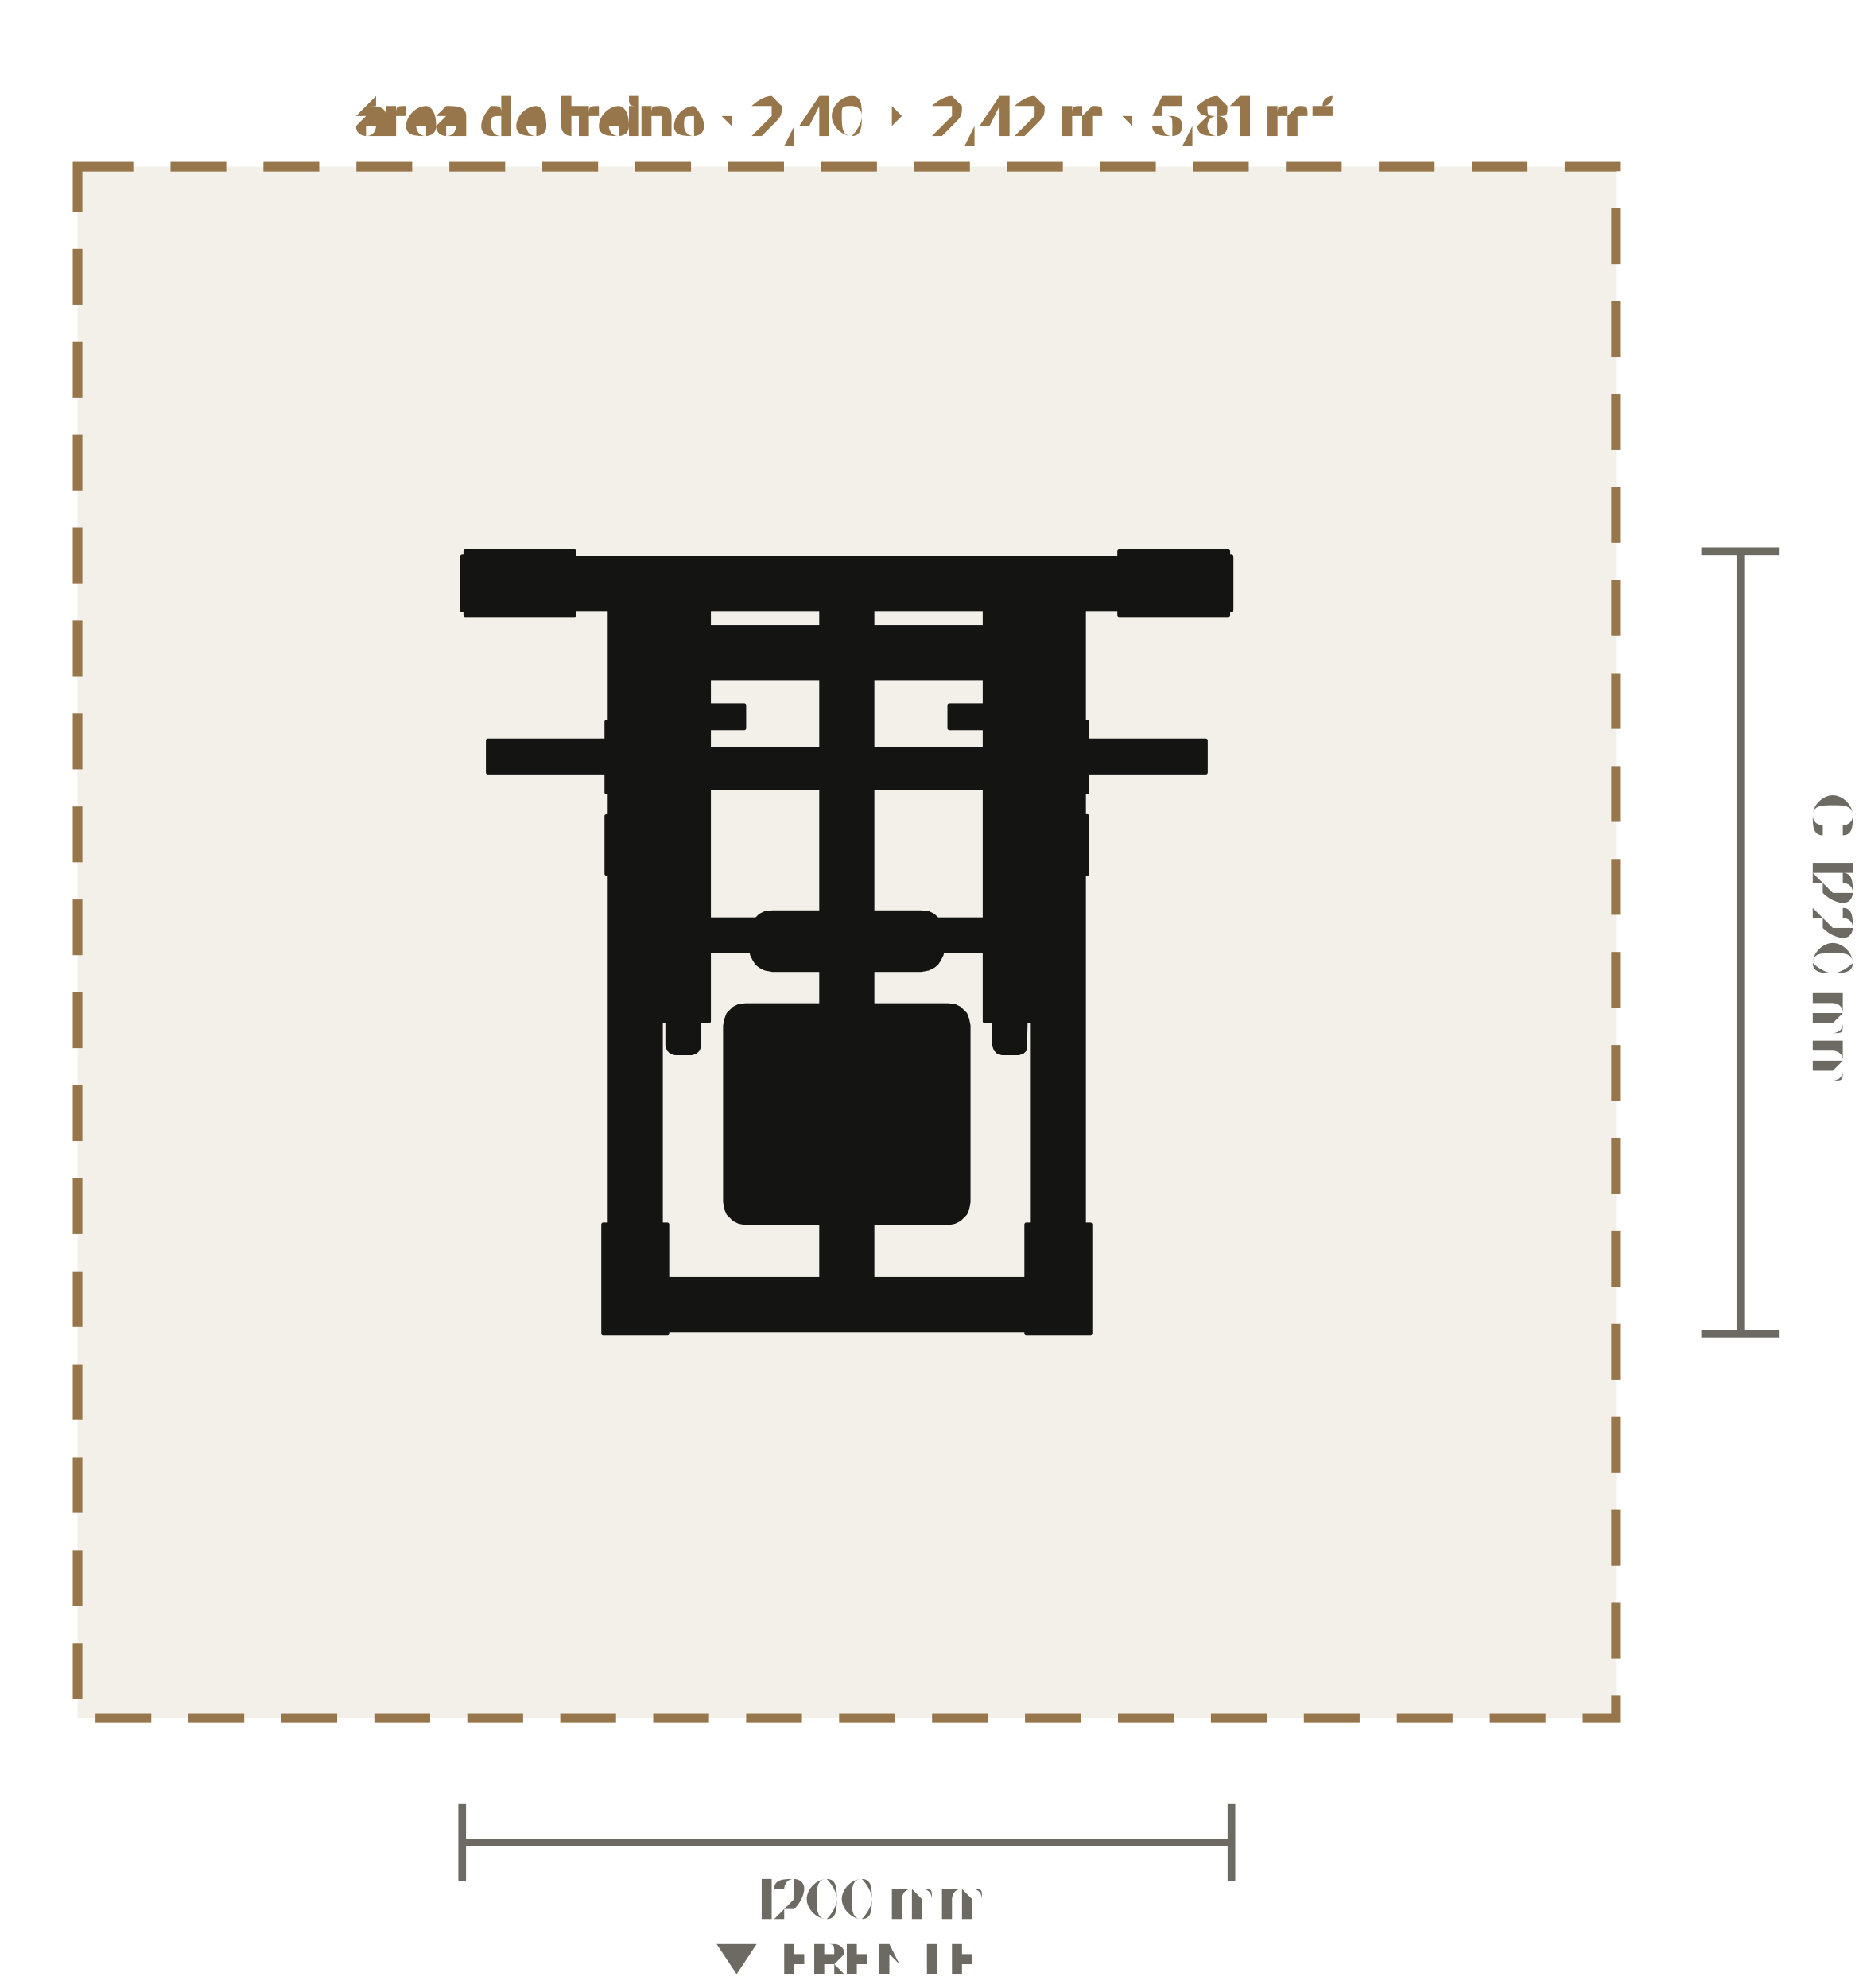
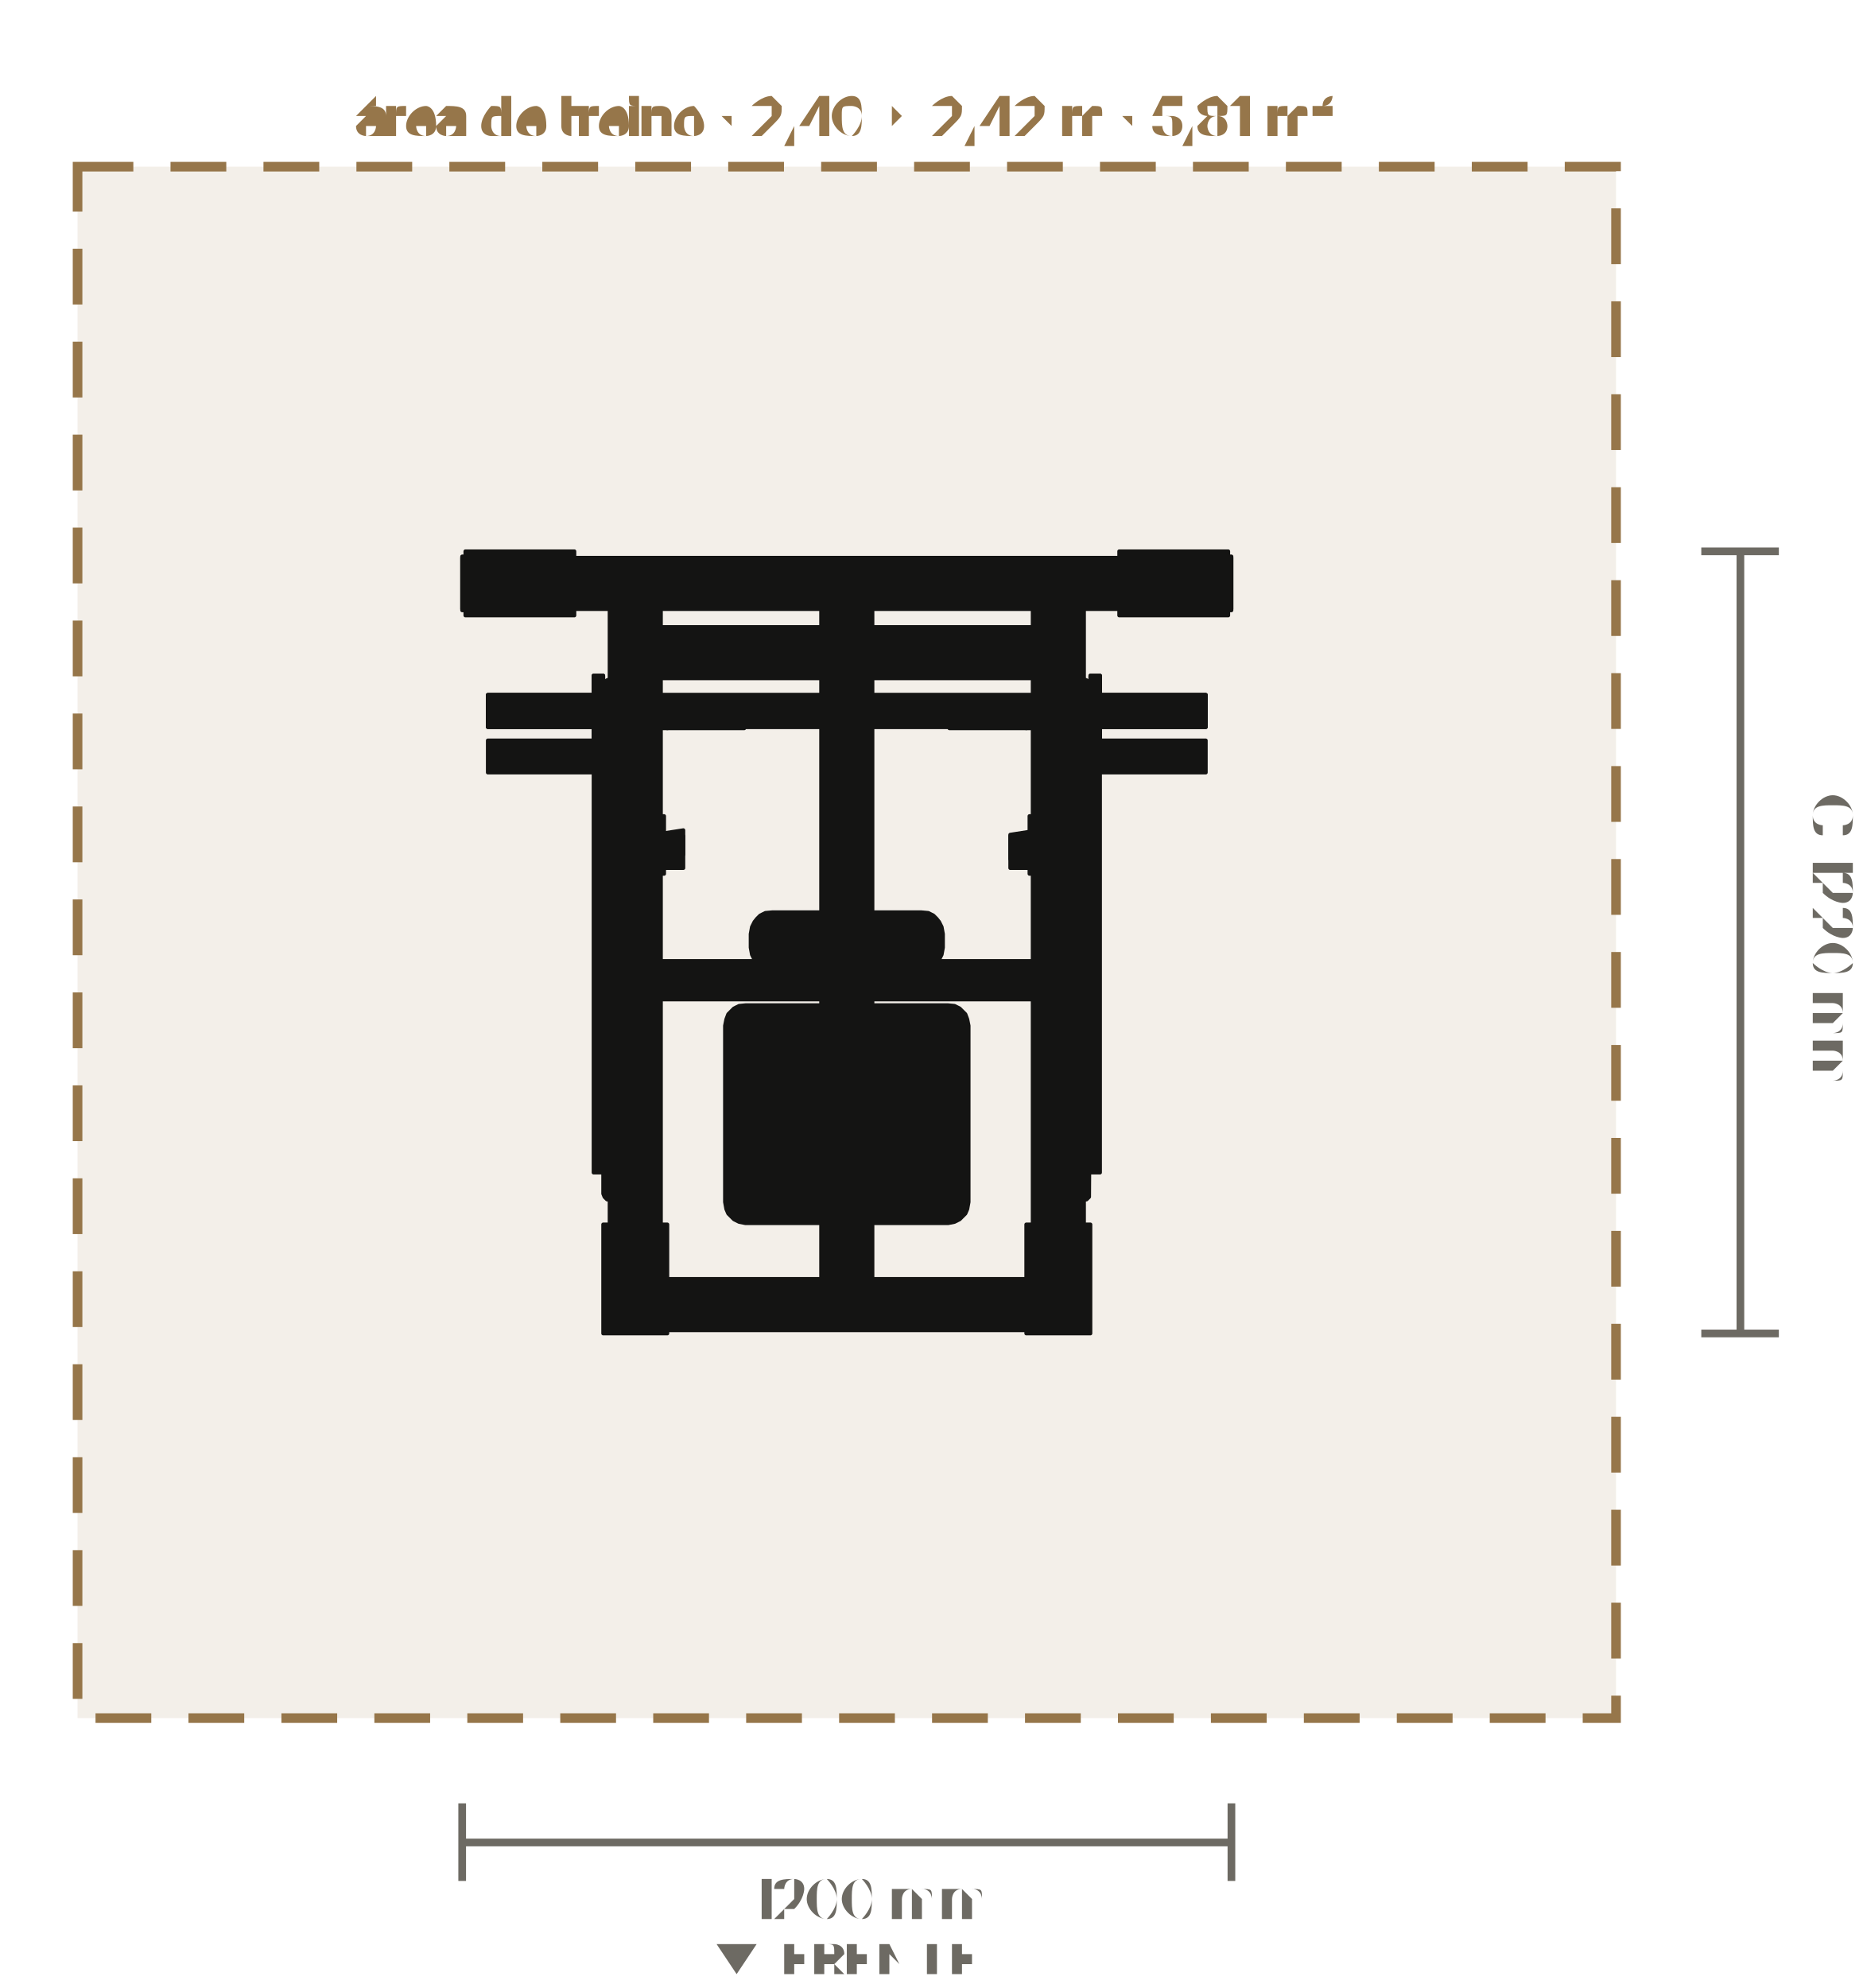
<svg xmlns="http://www.w3.org/2000/svg" viewBox="-1.321 -1.47 2.906 3.101" role="img" aria-label="Planta do Remada Baixa (LD-A009): 1200 × 1220 mm, com 60 cm de área de treino em volta" data-equipment="LD-A009" data-unit="m">
  <rect class="eq-zone" x="-1.2" y="-1.21" width="2.4" height="2.42" style="fill:#96764a;fill-opacity:.12;stroke:#96764a;stroke-width:0.015;stroke-dasharray:0.087 0.058" />
  <text class="eq-zone-label" x="0" y="-1.254" style="font-family:Barlow,Inter,Arial,sans-serif;font-size:0.083px;fill:#96764a;text-anchor:middle">área de treino · 2,40 × 2,42 m · 5,81 m²</text>
  <g class="eq-parts">
    <polygon class="eq-part" points="-0.37,-0.6 -0.29,-0.6 -0.29,0.605 -0.37,0.605" style="fill:#141413;stroke:#141413;stroke-width:0.006;stroke-linejoin:round" />
    <polygon class="eq-part" points="-0.595,-0.61 -0.425,-0.61 -0.425,-0.51 -0.595,-0.51" style="fill:#141413;stroke:#141413;stroke-width:0.006;stroke-linejoin:round" />
    <polygon class="eq-part" points="-0.576,-0.56 -0.576,-0.563 -0.575,-0.566 -0.573,-0.568 -0.571,-0.57 -0.568,-0.571 -0.565,-0.571 -0.562,-0.571 -0.559,-0.57 -0.557,-0.568 -0.555,-0.566 -0.554,-0.563 -0.554,-0.56 -0.554,-0.557 -0.555,-0.555 -0.557,-0.552 -0.559,-0.551 -0.562,-0.549 -0.565,-0.549 -0.568,-0.549 -0.571,-0.551 -0.573,-0.552 -0.575,-0.555 -0.576,-0.557" style="fill:#141413;stroke:#141413;stroke-width:0.006;stroke-linejoin:round" />
    <polygon class="eq-part" points="-0.466,-0.56 -0.466,-0.563 -0.465,-0.566 -0.463,-0.568 -0.461,-0.57 -0.458,-0.571 -0.455,-0.571 -0.452,-0.571 -0.45,-0.57 -0.447,-0.568 -0.446,-0.566 -0.444,-0.563 -0.444,-0.56 -0.444,-0.557 -0.446,-0.555 -0.447,-0.552 -0.45,-0.551 -0.452,-0.549 -0.455,-0.549 -0.458,-0.549 -0.461,-0.551 -0.463,-0.552 -0.465,-0.555 -0.466,-0.557" style="fill:#141413;stroke:#141413;stroke-width:0.006;stroke-linejoin:round" />
    <polygon class="eq-part" points="-0.38,0.44 -0.28,0.44 -0.28,0.61 -0.38,0.61" style="fill:#141413;stroke:#141413;stroke-width:0.006;stroke-linejoin:round" />
    <polygon class="eq-part" points="-0.341,0.47 -0.341,0.467 -0.34,0.465 -0.338,0.462 -0.336,0.461 -0.333,0.46 -0.33,0.459 -0.327,0.46 -0.325,0.461 -0.322,0.462 -0.321,0.465 -0.319,0.467 -0.319,0.47 -0.319,0.473 -0.321,0.476 -0.322,0.478 -0.325,0.48 -0.327,0.481 -0.33,0.481 -0.333,0.481 -0.336,0.48 -0.338,0.478 -0.34,0.476 -0.341,0.473" style="fill:#141413;stroke:#141413;stroke-width:0.006;stroke-linejoin:round" />
    <polygon class="eq-part" points="-0.341,0.58 -0.341,0.577 -0.34,0.575 -0.338,0.572 -0.336,0.571 -0.333,0.57 -0.33,0.569 -0.327,0.57 -0.325,0.571 -0.322,0.572 -0.321,0.575 -0.319,0.577 -0.319,0.58 -0.319,0.583 -0.321,0.586 -0.322,0.588 -0.325,0.59 -0.327,0.591 -0.33,0.591 -0.333,0.591 -0.336,0.59 -0.338,0.588 -0.34,0.586 -0.341,0.583" style="fill:#141413;stroke:#141413;stroke-width:0.006;stroke-linejoin:round" />
    <polygon class="eq-part" points="-0.6,-0.602 -0.588,-0.602 -0.588,-0.518 -0.6,-0.518" style="fill:#141413;stroke:#141413;stroke-width:0.006;stroke-linejoin:round" />
    <polygon class="eq-part" points="-0.372,0.593 -0.288,0.593 -0.288,0.605 -0.372,0.605" style="fill:#141413;stroke:#141413;stroke-width:0.006;stroke-linejoin:round" />
    <polygon class="eq-part" points="0.29,-0.6 0.37,-0.6 0.37,0.605 0.29,0.605" style="fill:#141413;stroke:#141413;stroke-width:0.006;stroke-linejoin:round" />
    <polygon class="eq-part" points="0.425,-0.61 0.595,-0.61 0.595,-0.51 0.425,-0.51" style="fill:#141413;stroke:#141413;stroke-width:0.006;stroke-linejoin:round" />
    <polygon class="eq-part" points="0.444,-0.56 0.444,-0.563 0.446,-0.566 0.447,-0.568 0.45,-0.57 0.452,-0.571 0.455,-0.571 0.458,-0.571 0.461,-0.57 0.463,-0.568 0.465,-0.566 0.466,-0.563 0.466,-0.56 0.466,-0.557 0.465,-0.555 0.463,-0.552 0.461,-0.551 0.458,-0.549 0.455,-0.549 0.452,-0.549 0.45,-0.551 0.447,-0.552 0.446,-0.555 0.444,-0.557" style="fill:#141413;stroke:#141413;stroke-width:0.006;stroke-linejoin:round" />
    <polygon class="eq-part" points="0.554,-0.56 0.554,-0.563 0.555,-0.566 0.557,-0.568 0.559,-0.57 0.562,-0.571 0.565,-0.571 0.568,-0.571 0.571,-0.57 0.573,-0.568 0.575,-0.566 0.576,-0.563 0.576,-0.56 0.576,-0.557 0.575,-0.555 0.573,-0.552 0.571,-0.551 0.568,-0.549 0.565,-0.549 0.562,-0.549 0.559,-0.551 0.557,-0.552 0.555,-0.555 0.554,-0.557" style="fill:#141413;stroke:#141413;stroke-width:0.006;stroke-linejoin:round" />
    <polygon class="eq-part" points="0.28,0.44 0.38,0.44 0.38,0.61 0.28,0.61" style="fill:#141413;stroke:#141413;stroke-width:0.006;stroke-linejoin:round" />
    <polygon class="eq-part" points="0.319,0.47 0.319,0.467 0.321,0.465 0.322,0.462 0.325,0.461 0.327,0.46 0.33,0.459 0.333,0.46 0.336,0.461 0.338,0.462 0.34,0.465 0.341,0.467 0.341,0.47 0.341,0.473 0.34,0.476 0.338,0.478 0.336,0.48 0.333,0.481 0.33,0.481 0.327,0.481 0.325,0.48 0.322,0.478 0.321,0.476 0.319,0.473" style="fill:#141413;stroke:#141413;stroke-width:0.006;stroke-linejoin:round" />
    <polygon class="eq-part" points="0.319,0.58 0.319,0.577 0.321,0.575 0.322,0.572 0.325,0.571 0.327,0.57 0.33,0.569 0.333,0.57 0.336,0.571 0.338,0.572 0.34,0.575 0.341,0.577 0.341,0.58 0.341,0.583 0.34,0.586 0.338,0.588 0.336,0.59 0.333,0.591 0.33,0.591 0.327,0.591 0.325,0.59 0.322,0.588 0.321,0.586 0.319,0.583" style="fill:#141413;stroke:#141413;stroke-width:0.006;stroke-linejoin:round" />
    <polygon class="eq-part" points="0.588,-0.602 0.6,-0.602 0.6,-0.518 0.588,-0.518" style="fill:#141413;stroke:#141413;stroke-width:0.006;stroke-linejoin:round" />
    <polygon class="eq-part" points="0.288,0.593 0.372,0.593 0.372,0.605 0.288,0.605" style="fill:#141413;stroke:#141413;stroke-width:0.006;stroke-linejoin:round" />
    <polygon class="eq-part" points="-0.6,-0.6 0.6,-0.6 0.6,-0.52 -0.6,-0.52" style="fill:#141413;stroke:#141413;stroke-width:0.006;stroke-linejoin:round" />
    <polygon class="eq-part" points="-0.33,0.525 0.33,0.525 0.33,0.605 -0.33,0.605" style="fill:#141413;stroke:#141413;stroke-width:0.006;stroke-linejoin:round" />
    <polygon class="eq-part" points="-0.04,-0.56 0.04,-0.56 0.04,0.565 -0.04,0.565" style="fill:#141413;stroke:#141413;stroke-width:0.006;stroke-linejoin:round" />
    <polygon class="eq-part" points="-0.035,0.245 -0.035,0.241 -0.033,0.239 -0.032,0.236 -0.029,0.234 -0.026,0.233 -0.023,0.233 0.023,0.233 0.026,0.233 0.029,0.234 0.032,0.236 0.033,0.239 0.035,0.241 0.035,0.245 0.035,0.291 0.035,0.294 0.033,0.297 0.032,0.299 0.029,0.301 0.026,0.302 0.023,0.303 -0.023,0.303 -0.026,0.302 -0.029,0.301 -0.032,0.299 -0.033,0.297 -0.035,0.294 -0.035,0.291" style="fill:#141413;stroke:#141413;stroke-width:0.006;stroke-linejoin:round" />
    <polygon class="eq-part" points="-0.047,0.29 -0.047,0.245 -0.035,0.245 -0.035,0.29" style="fill:#141413;stroke:#141413;stroke-width:0.006;stroke-linejoin:round" />
    <polygon class="eq-part" points="-0.117,0.268 -0.117,0.266 -0.117,0.264 -0.117,0.263 -0.116,0.262 -0.116,0.261 -0.115,0.261 -0.035,0.261 -0.034,0.261 -0.034,0.262 -0.033,0.263 -0.033,0.264 -0.033,0.266 -0.033,0.268 -0.033,0.27 -0.033,0.271 -0.033,0.273 -0.034,0.274 -0.034,0.274 -0.035,0.275 -0.115,0.275 -0.116,0.274 -0.116,0.274 -0.117,0.273 -0.117,0.271 -0.117,0.27" style="fill:#141413;stroke:#141413;stroke-width:0.006;stroke-linejoin:round" />
    <polygon class="eq-part" points="-0.19,0.405 -0.19,0.13 -0.188,0.12 -0.185,0.112 -0.18,0.107 -0.176,0.103 -0.168,0.099 -0.158,0.098 0.158,0.098 0.168,0.099 0.176,0.103 0.18,0.107 0.185,0.112 0.188,0.12 0.19,0.13 0.19,0.405 0.188,0.416 0.185,0.423 0.18,0.428 0.176,0.432 0.168,0.436 0.158,0.438 -0.158,0.438 -0.168,0.436 -0.176,0.432 -0.18,0.428 -0.185,0.423 -0.188,0.416" style="fill:#141413;stroke:#141413;stroke-width:0.006;stroke-linejoin:round" />
    <polygon class="eq-part" points="-0.035,-0.085 -0.035,-0.088 -0.033,-0.091 -0.032,-0.094 -0.029,-0.096 -0.026,-0.097 -0.023,-0.097 0.023,-0.097 0.026,-0.097 0.029,-0.096 0.032,-0.094 0.033,-0.091 0.035,-0.088 0.035,-0.085 0.035,-0.039 0.035,-0.036 0.033,-0.033 0.032,-0.031 0.029,-0.029 0.026,-0.028 0.023,-0.027 -0.023,-0.027 -0.026,-0.028 -0.029,-0.029 -0.032,-0.031 -0.033,-0.033 -0.035,-0.036 -0.035,-0.039" style="fill:#141413;stroke:#141413;stroke-width:0.006;stroke-linejoin:round" />
    <polygon class="eq-part" points="-0.15,-0.013 -0.148,-0.024 -0.144,-0.032 -0.14,-0.037 -0.135,-0.042 -0.127,-0.046 -0.116,-0.047 0.116,-0.047 0.127,-0.046 0.135,-0.042 0.14,-0.037 0.144,-0.032 0.148,-0.024 0.15,-0.013 0.15,0.008 0.148,0.019 0.144,0.027 0.14,0.033 0.135,0.037 0.127,0.041 0.116,0.043 -0.116,0.043 -0.127,0.041 -0.135,0.037 -0.14,0.033 -0.144,0.027 -0.148,0.019 -0.15,0.008" style="fill:#141413;stroke:#141413;stroke-width:0.006;stroke-linejoin:round" />
    <polygon class="eq-part" points="-0.375,-0.197 -0.285,-0.197 -0.285,-0.107 -0.375,-0.107" style="fill:#141413;stroke:#141413;stroke-width:0.006;stroke-linejoin:round" />
    <polygon class="eq-part" points="-0.36,-0.36 -0.36,-0.37 -0.358,-0.402 -0.354,-0.407 -0.348,-0.408 -0.312,-0.408 -0.306,-0.407 -0.302,-0.402 -0.3,-0.396 -0.3,-0.37 -0.3,-0.36 -0.302,-0.131 -0.306,-0.127 -0.312,-0.126 -0.348,-0.126 -0.354,-0.127 -0.358,-0.131 -0.36,-0.137" style="fill:#141413;stroke:#141413;stroke-width:0.006;stroke-linejoin:round" />
    <polygon class="eq-part" points="-0.298,-0.352 -0.297,-0.357 -0.296,-0.361 -0.293,-0.365 -0.289,-0.368 -0.285,-0.37 -0.28,-0.37 -0.275,-0.37 -0.271,-0.368 -0.267,-0.365 -0.264,-0.361 -0.263,-0.357 -0.262,-0.352 -0.263,-0.348 -0.264,-0.343 -0.267,-0.34 -0.271,-0.337 -0.275,-0.335 -0.28,-0.334 -0.285,-0.335 -0.289,-0.337 -0.293,-0.34 -0.296,-0.343 -0.297,-0.348" style="fill:#141413;stroke:#141413;stroke-width:0.006;stroke-linejoin:round" />
    <polygon class="eq-part" points="-0.35,-0.363 -0.35,-0.365 -0.349,-0.368 -0.347,-0.369 -0.345,-0.371 -0.343,-0.372 -0.34,-0.372 -0.32,-0.372 -0.317,-0.372 -0.315,-0.371 -0.313,-0.369 -0.311,-0.368 -0.31,-0.365 -0.31,-0.363 -0.31,-0.342 -0.31,-0.34 -0.311,-0.337 -0.313,-0.335 -0.315,-0.334 -0.317,-0.333 -0.32,-0.332 -0.34,-0.332 -0.343,-0.333 -0.345,-0.334 -0.347,-0.335 -0.349,-0.337 -0.35,-0.34 -0.35,-0.342" style="fill:#141413;stroke:#141413;stroke-width:0.006;stroke-linejoin:round" />
    <polygon class="eq-part" points="-0.33,-0.37 -0.16,-0.37 -0.16,-0.334 -0.33,-0.334" style="fill:#141413;stroke:#141413;stroke-width:0.006;stroke-linejoin:round" />
    <polygon class="eq-part" points="-0.375,-0.344 -0.36,-0.344 -0.36,-0.234 -0.375,-0.234" style="fill:#141413;stroke:#141413;stroke-width:0.006;stroke-linejoin:round" />
    <polygon class="eq-part" points="-0.56,-0.315 -0.375,-0.315 -0.375,-0.265 -0.56,-0.265" style="fill:#141413;stroke:#141413;stroke-width:0.006;stroke-linejoin:round" />
    <polygon class="eq-part" points="0.285,-0.197 0.375,-0.197 0.375,-0.107 0.285,-0.107" style="fill:#141413;stroke:#141413;stroke-width:0.006;stroke-linejoin:round" />
    <polygon class="eq-part" points="0.3,-0.36 0.3,-0.37 0.302,-0.402 0.306,-0.407 0.312,-0.408 0.348,-0.408 0.354,-0.407 0.358,-0.402 0.36,-0.396 0.36,-0.37 0.36,-0.36 0.358,-0.131 0.354,-0.127 0.348,-0.126 0.312,-0.126 0.306,-0.127 0.302,-0.131 0.3,-0.137" style="fill:#141413;stroke:#141413;stroke-width:0.006;stroke-linejoin:round" />
    <polygon class="eq-part" points="0.262,-0.352 0.263,-0.357 0.264,-0.361 0.267,-0.365 0.271,-0.368 0.275,-0.37 0.28,-0.37 0.285,-0.37 0.289,-0.368 0.293,-0.365 0.296,-0.361 0.297,-0.357 0.298,-0.352 0.297,-0.348 0.296,-0.343 0.293,-0.34 0.289,-0.337 0.285,-0.335 0.28,-0.334 0.275,-0.335 0.271,-0.337 0.267,-0.34 0.264,-0.343 0.263,-0.348" style="fill:#141413;stroke:#141413;stroke-width:0.006;stroke-linejoin:round" />
    <polygon class="eq-part" points="0.31,-0.363 0.31,-0.365 0.311,-0.368 0.313,-0.369 0.315,-0.371 0.317,-0.372 0.32,-0.372 0.34,-0.372 0.343,-0.372 0.345,-0.371 0.347,-0.369 0.349,-0.368 0.35,-0.365 0.35,-0.363 0.35,-0.342 0.35,-0.34 0.349,-0.337 0.347,-0.335 0.345,-0.334 0.343,-0.333 0.34,-0.332 0.32,-0.332 0.317,-0.333 0.315,-0.334 0.313,-0.335 0.311,-0.337 0.31,-0.34 0.31,-0.342" style="fill:#141413;stroke:#141413;stroke-width:0.006;stroke-linejoin:round" />
    <polygon class="eq-part" points="0.16,-0.37 0.33,-0.37 0.33,-0.334 0.16,-0.334" style="fill:#141413;stroke:#141413;stroke-width:0.006;stroke-linejoin:round" />
    <polygon class="eq-part" points="0.36,-0.344 0.375,-0.344 0.375,-0.234 0.36,-0.234" style="fill:#141413;stroke:#141413;stroke-width:0.006;stroke-linejoin:round" />
    <polygon class="eq-part" points="0.375,-0.315 0.56,-0.315 0.56,-0.265 0.375,-0.265" style="fill:#141413;stroke:#141413;stroke-width:0.006;stroke-linejoin:round" />
-     <polygon class="eq-part" points="-0.28,-0.321 -0.28,-0.514 -0.278,-0.592 -0.274,-0.596 -0.268,-0.598 -0.242,-0.598 -0.236,-0.596 -0.232,-0.592 -0.23,-0.586 -0.23,-0.249 -0.232,-0.227 -0.236,-0.222 -0.242,-0.221 -0.268,-0.221 -0.274,-0.222 -0.278,-0.227 -0.28,-0.233" style="fill:#141413;stroke:#141413;stroke-width:0.006;stroke-linejoin:round" />
-     <polygon class="eq-part" points="-0.28,0.086 -0.28,0.03 -0.278,-0.055 -0.274,-0.059 -0.268,-0.061 -0.242,-0.061 -0.236,-0.059 -0.232,-0.055 -0.23,-0.049 -0.23,0.086 -0.23,0.161 -0.232,0.167 -0.236,0.171 -0.242,0.173 -0.268,0.173 -0.274,0.171 -0.278,0.167 -0.28,0.161" style="fill:#141413;stroke:#141413;stroke-width:0.006;stroke-linejoin:round" />
-     <polygon class="eq-part" points="-0.28,-0.271 -0.23,-0.271 -0.23,-0.011 -0.28,-0.011" style="fill:#141413;stroke:#141413;stroke-width:0.006;stroke-linejoin:round" />
-     <polygon class="eq-part" points="-0.28,-0.321 -0.23,-0.321 -0.23,0.039 -0.28,0.039" style="fill:#141413;stroke:#141413;stroke-width:0.006;stroke-linejoin:round" />
-     <polygon class="eq-part" points="-0.295,0.123 -0.295,-0.55 -0.215,-0.55 -0.215,0.123" style="fill:#141413;stroke:#141413;stroke-width:0.006;stroke-linejoin:round" />
-     <polygon class="eq-part" points="0.23,-0.249 0.23,-0.586 0.232,-0.592 0.236,-0.596 0.242,-0.598 0.268,-0.598 0.274,-0.596 0.278,-0.592 0.28,-0.586 0.28,-0.514 0.28,-0.321 0.278,-0.227 0.274,-0.222 0.268,-0.221 0.242,-0.221 0.236,-0.222 0.232,-0.227 0.23,-0.233" style="fill:#141413;stroke:#141413;stroke-width:0.006;stroke-linejoin:round" />
-     <polygon class="eq-part" points="0.23,0.161 0.23,0.086 0.232,-0.055 0.236,-0.059 0.242,-0.061 0.268,-0.061 0.274,-0.059 0.278,-0.055 0.28,-0.049 0.28,0.03 0.28,0.086 0.278,0.167 0.274,0.171 0.268,0.173 0.242,0.173 0.236,0.171 0.232,0.167" style="fill:#141413;stroke:#141413;stroke-width:0.006;stroke-linejoin:round" />
-     <polygon class="eq-part" points="0.23,-0.011 0.23,-0.271 0.28,-0.271 0.28,-0.011" style="fill:#141413;stroke:#141413;stroke-width:0.006;stroke-linejoin:round" />
-     <polygon class="eq-part" points="0.23,0.039 0.23,-0.321 0.28,-0.321 0.28,0.039" style="fill:#141413;stroke:#141413;stroke-width:0.006;stroke-linejoin:round" />
-     <polygon class="eq-part" points="0.215,0.123 0.215,-0.55 0.295,-0.55 0.295,0.123" style="fill:#141413;stroke:#141413;stroke-width:0.006;stroke-linejoin:round" />
-     <polygon class="eq-part" points="-0.255,-0.301 0.255,-0.301 0.255,-0.241 -0.255,-0.241" style="fill:#141413;stroke:#141413;stroke-width:0.006;stroke-linejoin:round" />
-     <polygon class="eq-part" points="-0.255,-0.036 0.255,-0.036 0.255,0.014 -0.255,0.014" style="fill:#141413;stroke:#141413;stroke-width:0.006;stroke-linejoin:round" />
+     <polygon class="eq-part" points="-0.38,-0.399 -0.38,-0.402 -0.378,-0.405 -0.377,-0.407 -0.374,-0.409 -0.371,-0.41 -0.368,-0.411 -0.342,-0.411 -0.339,-0.41 -0.336,-0.409 -0.334,-0.407 -0.332,-0.405 -0.33,-0.402 -0.33,-0.399 -0.33,-0.323 -0.33,-0.32 -0.332,-0.317 -0.334,-0.314 -0.336,-0.312 -0.339,-0.311 -0.342,-0.311 -0.368,-0.311 -0.371,-0.311 -0.374,-0.312 -0.377,-0.314 -0.378,-0.317 -0.38,-0.32 -0.38,-0.323" style="fill:#141413;stroke:#141413;stroke-width:0.006;stroke-linejoin:round" />
+     <polygon class="eq-part" points="-0.38,0.096 -0.38,0.022 -0.378,-0.134 -0.374,-0.139 -0.368,-0.14 -0.342,-0.14 -0.336,-0.139 -0.332,-0.134 -0.33,-0.128 -0.33,0.022 -0.33,0.096 -0.332,0.397 -0.336,0.401 -0.342,0.402 -0.368,0.402 -0.374,0.401 -0.378,0.397 -0.38,0.392" style="fill:#141413;stroke:#141413;stroke-width:0.006;stroke-linejoin:round" />
+     <polygon class="eq-part" points="-0.38,-0.361 -0.33,-0.361 -0.33,0.059 -0.38,0.059" style="fill:#141413;stroke:#141413;stroke-width:0.006;stroke-linejoin:round" />
+     <polygon class="eq-part" points="-0.38,0.077 -0.38,-0.361 -0.33,-0.361 -0.33,0.077" style="fill:#141413;stroke:#141413;stroke-width:0.006;stroke-linejoin:round" />
+     <polygon class="eq-part" points="-0.38,-0.361 -0.33,-0.361 -0.33,-0.043 -0.38,-0.043" style="fill:#141413;stroke:#141413;stroke-width:0.006;stroke-linejoin:round" />
+     <polygon class="eq-part" points="-0.395,0.359 -0.395,-0.361 -0.315,-0.361 -0.315,0.359" style="fill:#141413;stroke:#141413;stroke-width:0.006;stroke-linejoin:round" />
+     <polygon class="eq-part" points="-0.395,-0.416 -0.38,-0.416 -0.38,-0.306 -0.395,-0.306" style="fill:#141413;stroke:#141413;stroke-width:0.006;stroke-linejoin:round" />
+     <polygon class="eq-part" points="-0.56,-0.386 -0.395,-0.386 -0.395,-0.336 -0.56,-0.336" style="fill:#141413;stroke:#141413;stroke-width:0.006;stroke-linejoin:round" />
+     <polygon class="eq-part" points="-0.395,-0.416 -0.38,-0.416 -0.38,-0.306 -0.395,-0.306" style="fill:#141413;stroke:#141413;stroke-width:0.006;stroke-linejoin:round" />
+     <polygon class="eq-part" points="-0.56,-0.386 -0.395,-0.386 -0.395,-0.336 -0.56,-0.336" style="fill:#141413;stroke:#141413;stroke-width:0.006;stroke-linejoin:round" />
+     <polygon class="eq-part" points="-0.395,-0.416 -0.38,-0.416 -0.38,-0.306 -0.395,-0.306" style="fill:#141413;stroke:#141413;stroke-width:0.006;stroke-linejoin:round" />
+     <polygon class="eq-part" points="-0.56,-0.386 -0.395,-0.386 -0.395,-0.336 -0.56,-0.336" style="fill:#141413;stroke:#141413;stroke-width:0.006;stroke-linejoin:round" />
+     <polygon class="eq-part" points="-0.355,-0.166 -0.255,-0.166 -0.255,-0.116 -0.355,-0.116" style="fill:#141413;stroke:#141413;stroke-width:0.006;stroke-linejoin:round" />
+     <polygon class="eq-part" points="0.33,-0.399 0.33,-0.402 0.332,-0.405 0.334,-0.407 0.336,-0.409 0.339,-0.41 0.342,-0.411 0.368,-0.411 0.371,-0.41 0.374,-0.409 0.377,-0.407 0.378,-0.405 0.38,-0.402 0.38,-0.399 0.38,-0.323 0.38,-0.32 0.378,-0.317 0.377,-0.314 0.374,-0.312 0.371,-0.311 0.368,-0.311 0.342,-0.311 0.339,-0.311 0.336,-0.312 0.334,-0.314 0.332,-0.317 0.33,-0.32 0.33,-0.323" style="fill:#141413;stroke:#141413;stroke-width:0.006;stroke-linejoin:round" />
+     <polygon class="eq-part" points="0.33,0.096 0.33,0.022 0.332,-0.134 0.336,-0.139 0.342,-0.14 0.368,-0.14 0.374,-0.139 0.378,-0.134 0.38,-0.128 0.38,0.022 0.38,0.096 0.378,0.397 0.374,0.401 0.368,0.402 0.342,0.402 0.336,0.401 0.332,0.397 0.33,0.392" style="fill:#141413;stroke:#141413;stroke-width:0.006;stroke-linejoin:round" />
+     <polygon class="eq-part" points="0.33,-0.361 0.38,-0.361 0.38,0.059 0.33,0.059" style="fill:#141413;stroke:#141413;stroke-width:0.006;stroke-linejoin:round" />
+     <polygon class="eq-part" points="0.33,0.077 0.33,-0.361 0.38,-0.361 0.38,0.077" style="fill:#141413;stroke:#141413;stroke-width:0.006;stroke-linejoin:round" />
+     <polygon class="eq-part" points="0.33,-0.361 0.38,-0.361 0.38,-0.043 0.33,-0.043" style="fill:#141413;stroke:#141413;stroke-width:0.006;stroke-linejoin:round" />
+     <polygon class="eq-part" points="0.315,0.359 0.315,-0.361 0.395,-0.361 0.395,0.359" style="fill:#141413;stroke:#141413;stroke-width:0.006;stroke-linejoin:round" />
+     <polygon class="eq-part" points="0.38,-0.416 0.395,-0.416 0.395,-0.306 0.38,-0.306" style="fill:#141413;stroke:#141413;stroke-width:0.006;stroke-linejoin:round" />
+     <polygon class="eq-part" points="0.395,-0.386 0.56,-0.386 0.56,-0.336 0.395,-0.336" style="fill:#141413;stroke:#141413;stroke-width:0.006;stroke-linejoin:round" />
+     <polygon class="eq-part" points="0.38,-0.416 0.395,-0.416 0.395,-0.306 0.38,-0.306" style="fill:#141413;stroke:#141413;stroke-width:0.006;stroke-linejoin:round" />
+     <polygon class="eq-part" points="0.395,-0.386 0.56,-0.386 0.56,-0.336 0.395,-0.336" style="fill:#141413;stroke:#141413;stroke-width:0.006;stroke-linejoin:round" />
+     <polygon class="eq-part" points="0.38,-0.416 0.395,-0.416 0.395,-0.306 0.38,-0.306" style="fill:#141413;stroke:#141413;stroke-width:0.006;stroke-linejoin:round" />
+     <polygon class="eq-part" points="0.395,-0.386 0.56,-0.386 0.56,-0.336 0.395,-0.336" style="fill:#141413;stroke:#141413;stroke-width:0.006;stroke-linejoin:round" />
+     <polygon class="eq-part" points="0.255,-0.166 0.355,-0.166 0.355,-0.116 0.255,-0.116" style="fill:#141413;stroke:#141413;stroke-width:0.006;stroke-linejoin:round" />
+     <polygon class="eq-part" points="-0.355,0.029 0.355,0.029 0.355,0.089 -0.355,0.089" style="fill:#141413;stroke:#141413;stroke-width:0.006;stroke-linejoin:round" />
+     <polygon class="eq-part" points="-0.355,-0.386 0.355,-0.386 0.355,-0.336 -0.355,-0.336" style="fill:#141413;stroke:#141413;stroke-width:0.006;stroke-linejoin:round" />
+     <polygon class="eq-part" points="-0.355,-0.386 0.355,-0.386 0.355,-0.336 -0.355,-0.336" style="fill:#141413;stroke:#141413;stroke-width:0.006;stroke-linejoin:round" />
    <polygon class="eq-part" points="-0.3,-0.164 -0.3,-0.168 -0.255,-0.175 -0.255,-0.141 -0.255,-0.137 -0.3,-0.13" style="fill:#141413;stroke:#141413;stroke-width:0.006;stroke-linejoin:round" />
    <polygon class="eq-part" points="0.255,-0.164 0.255,-0.168 0.3,-0.175 0.3,-0.141 0.3,-0.137 0.255,-0.13" style="fill:#141413;stroke:#141413;stroke-width:0.006;stroke-linejoin:round" />
    <polygon class="eq-part" points="-0.33,-0.492 0.33,-0.492 0.33,-0.412 -0.33,-0.412" style="fill:#141413;stroke:#141413;stroke-width:0.006;stroke-linejoin:round" />
    <polygon class="eq-part" points="-0.307,-0.532 -0.295,-0.532 -0.295,-0.372 -0.307,-0.372" style="fill:#141413;stroke:#141413;stroke-width:0.006;stroke-linejoin:round" />
    <polygon class="eq-part" points="-0.315,-0.413 -0.307,-0.413 -0.307,-0.391 -0.315,-0.391" style="fill:#141413;stroke:#141413;stroke-width:0.006;stroke-linejoin:round" />
    <polygon class="eq-part" points="-0.315,-0.513 -0.307,-0.513 -0.307,-0.491 -0.315,-0.491" style="fill:#141413;stroke:#141413;stroke-width:0.006;stroke-linejoin:round" />
    <polygon class="eq-part" points="0.295,-0.532 0.307,-0.532 0.307,-0.372 0.295,-0.372" style="fill:#141413;stroke:#141413;stroke-width:0.006;stroke-linejoin:round" />
    <polygon class="eq-part" points="0.307,-0.413 0.315,-0.413 0.315,-0.391 0.307,-0.391" style="fill:#141413;stroke:#141413;stroke-width:0.006;stroke-linejoin:round" />
    <polygon class="eq-part" points="0.307,-0.513 0.315,-0.513 0.315,-0.491 0.307,-0.491" style="fill:#141413;stroke:#141413;stroke-width:0.006;stroke-linejoin:round" />
  </g>
  <line class="eq-dim" x1="-0.6" y1="1.404" x2="0.6" y2="1.404" style="stroke:#6d6a63;stroke-width:0.012" />
  <line class="eq-dim" x1="-0.6" y1="1.343" x2="-0.6" y2="1.464" style="stroke:#6d6a63;stroke-width:0.012" />
  <line class="eq-dim" x1="0.6" y1="1.343" x2="0.6" y2="1.464" style="stroke:#6d6a63;stroke-width:0.012" />
  <text class="eq-text" x="0" y="1.526" style="font-family:Barlow,Inter,Arial,sans-serif;font-size:0.087px;fill:#6d6a63;text-anchor:middle">L 1200 mm</text>
  <line class="eq-dim" x1="1.394" y1="-0.61" x2="1.394" y2="0.61" style="stroke:#6d6a63;stroke-width:0.012" />
  <line class="eq-dim" x1="1.333" y1="-0.61" x2="1.454" y2="-0.61" style="stroke:#6d6a63;stroke-width:0.012" />
  <line class="eq-dim" x1="1.333" y1="0.61" x2="1.454" y2="0.61" style="stroke:#6d6a63;stroke-width:0.012" />
  <text class="eq-text" x="1.507" y="0" transform="rotate(90 1.5069 0)" style="font-family:Barlow,Inter,Arial,sans-serif;font-size:0.087px;fill:#6d6a63;text-anchor:middle">C 1220 mm</text>
  <text class="eq-text" x="0" y="1.613" style="font-family:Barlow,Inter,Arial,sans-serif;font-size:0.087px;fill:#6d6a63;text-anchor:middle;font-size:0.07px;letter-spacing:.1em">▼ FRENTE</text>
</svg>
